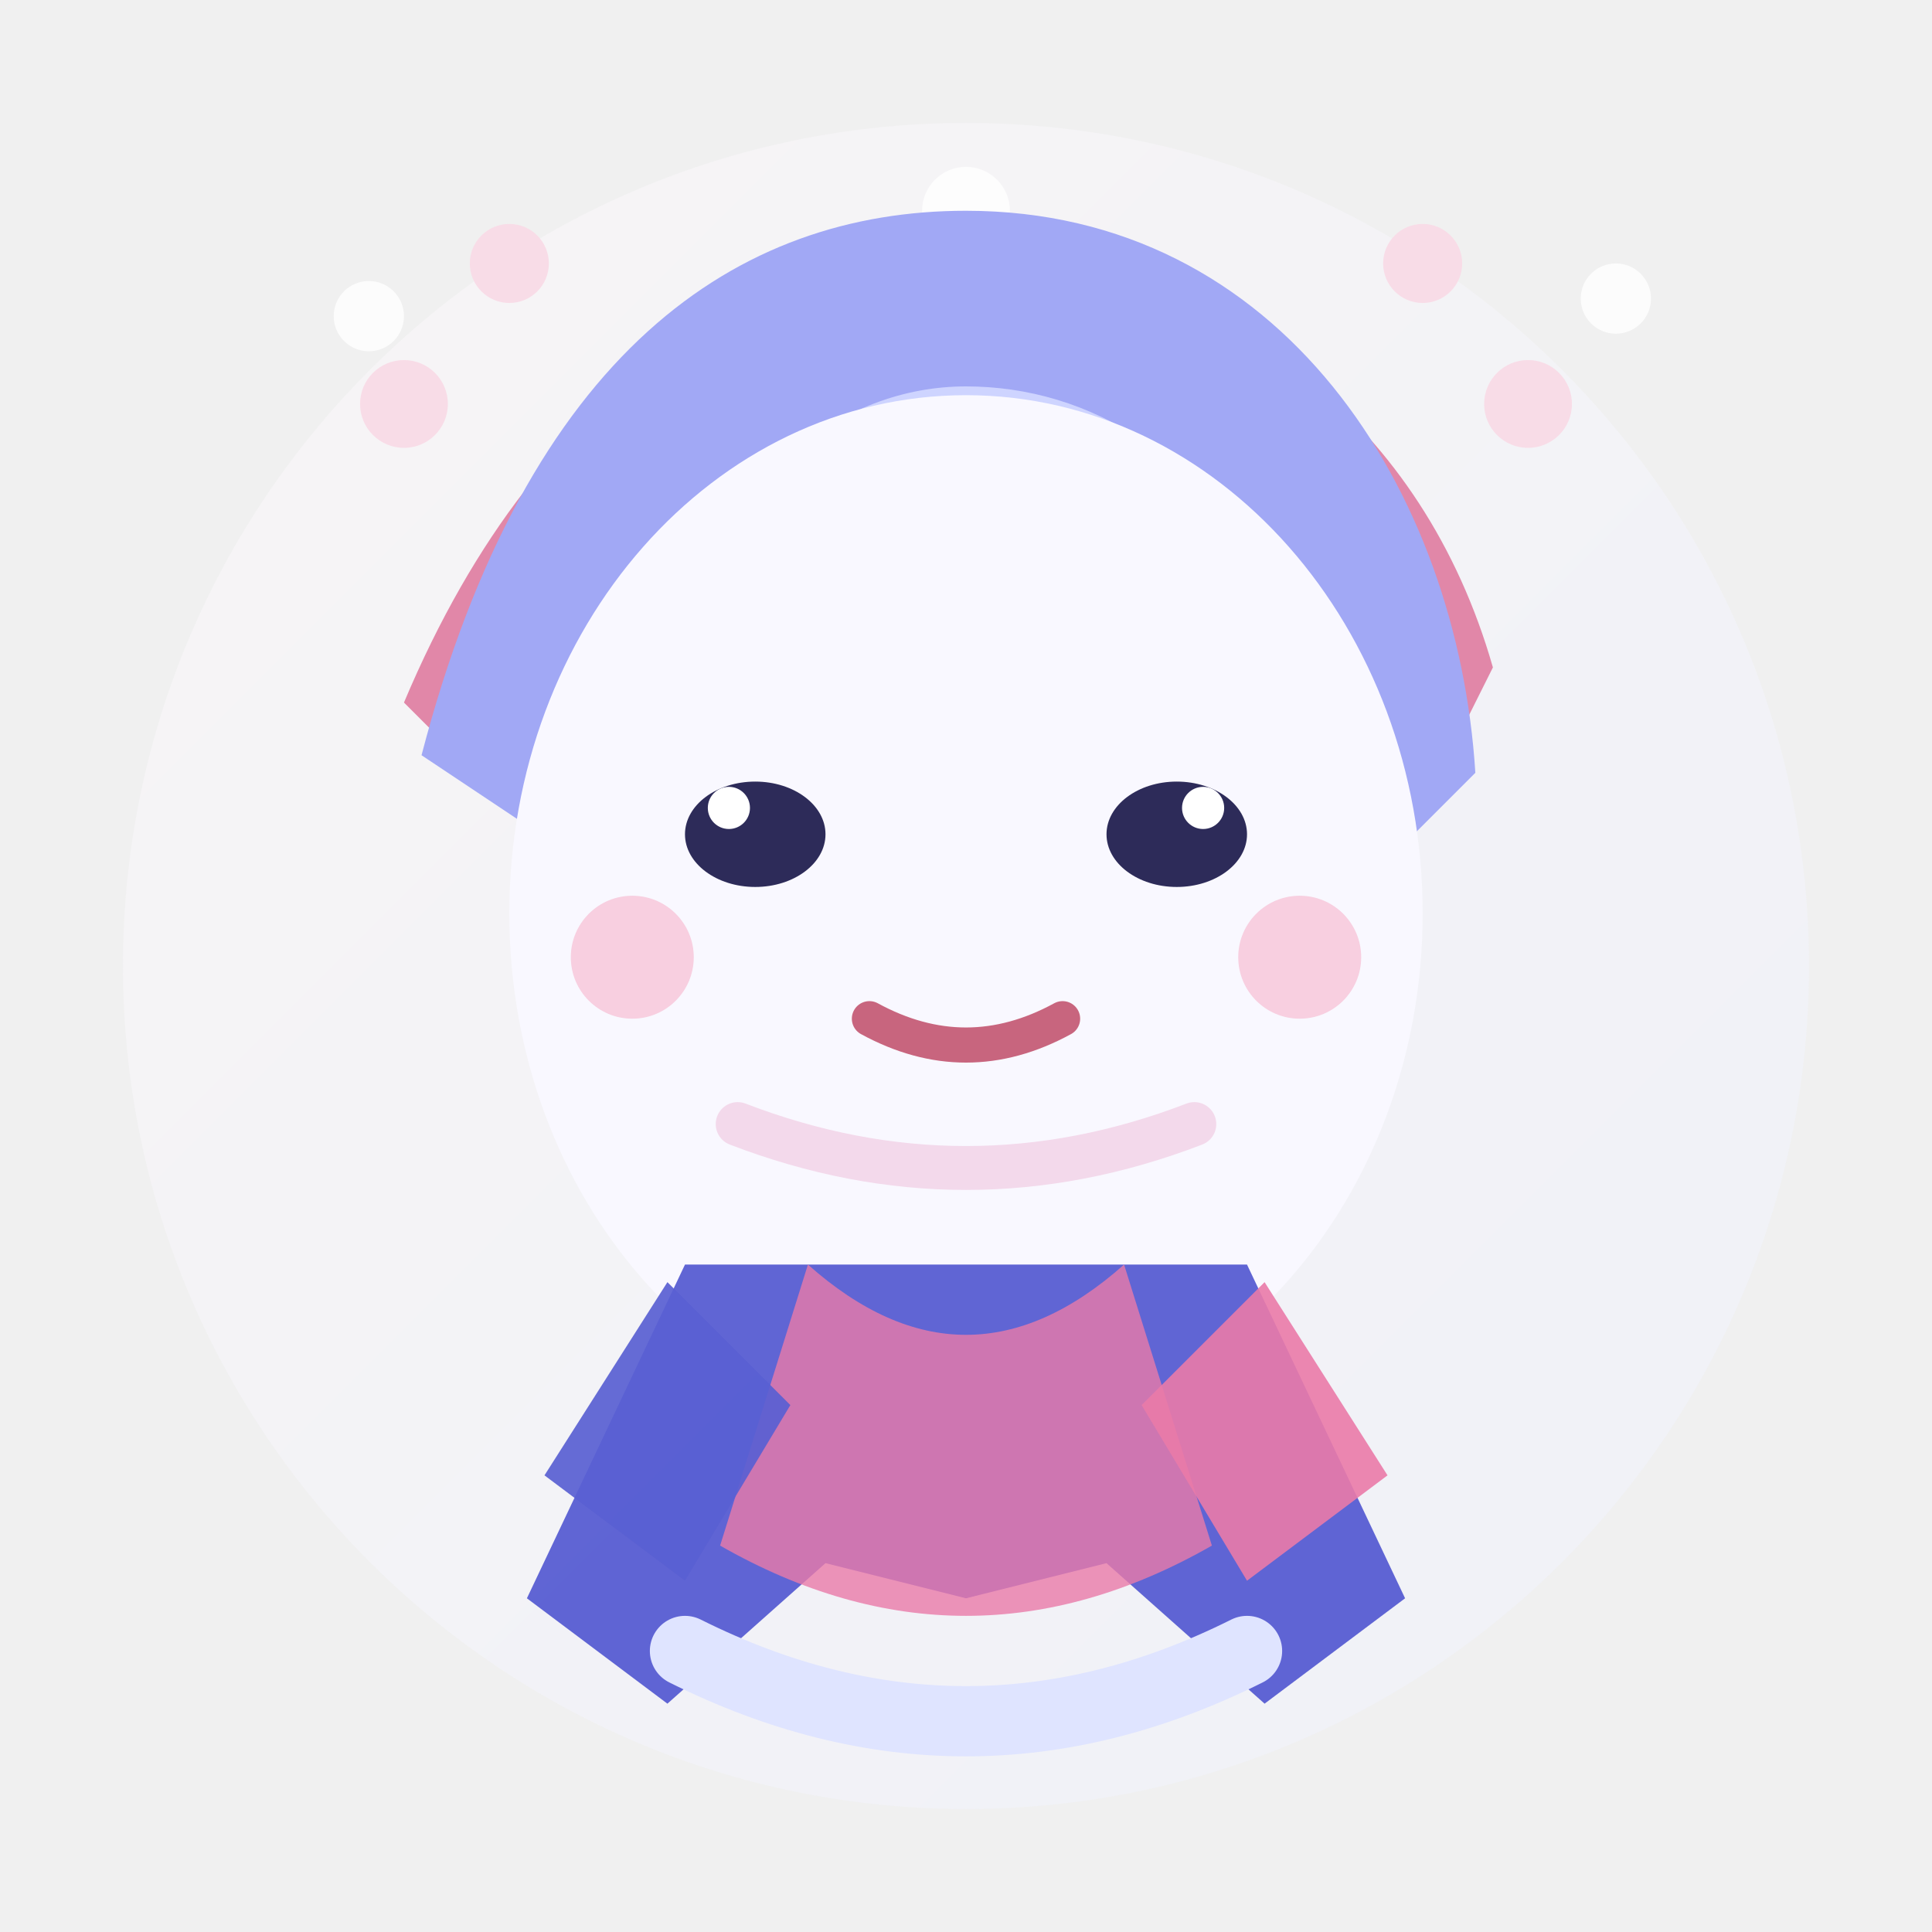
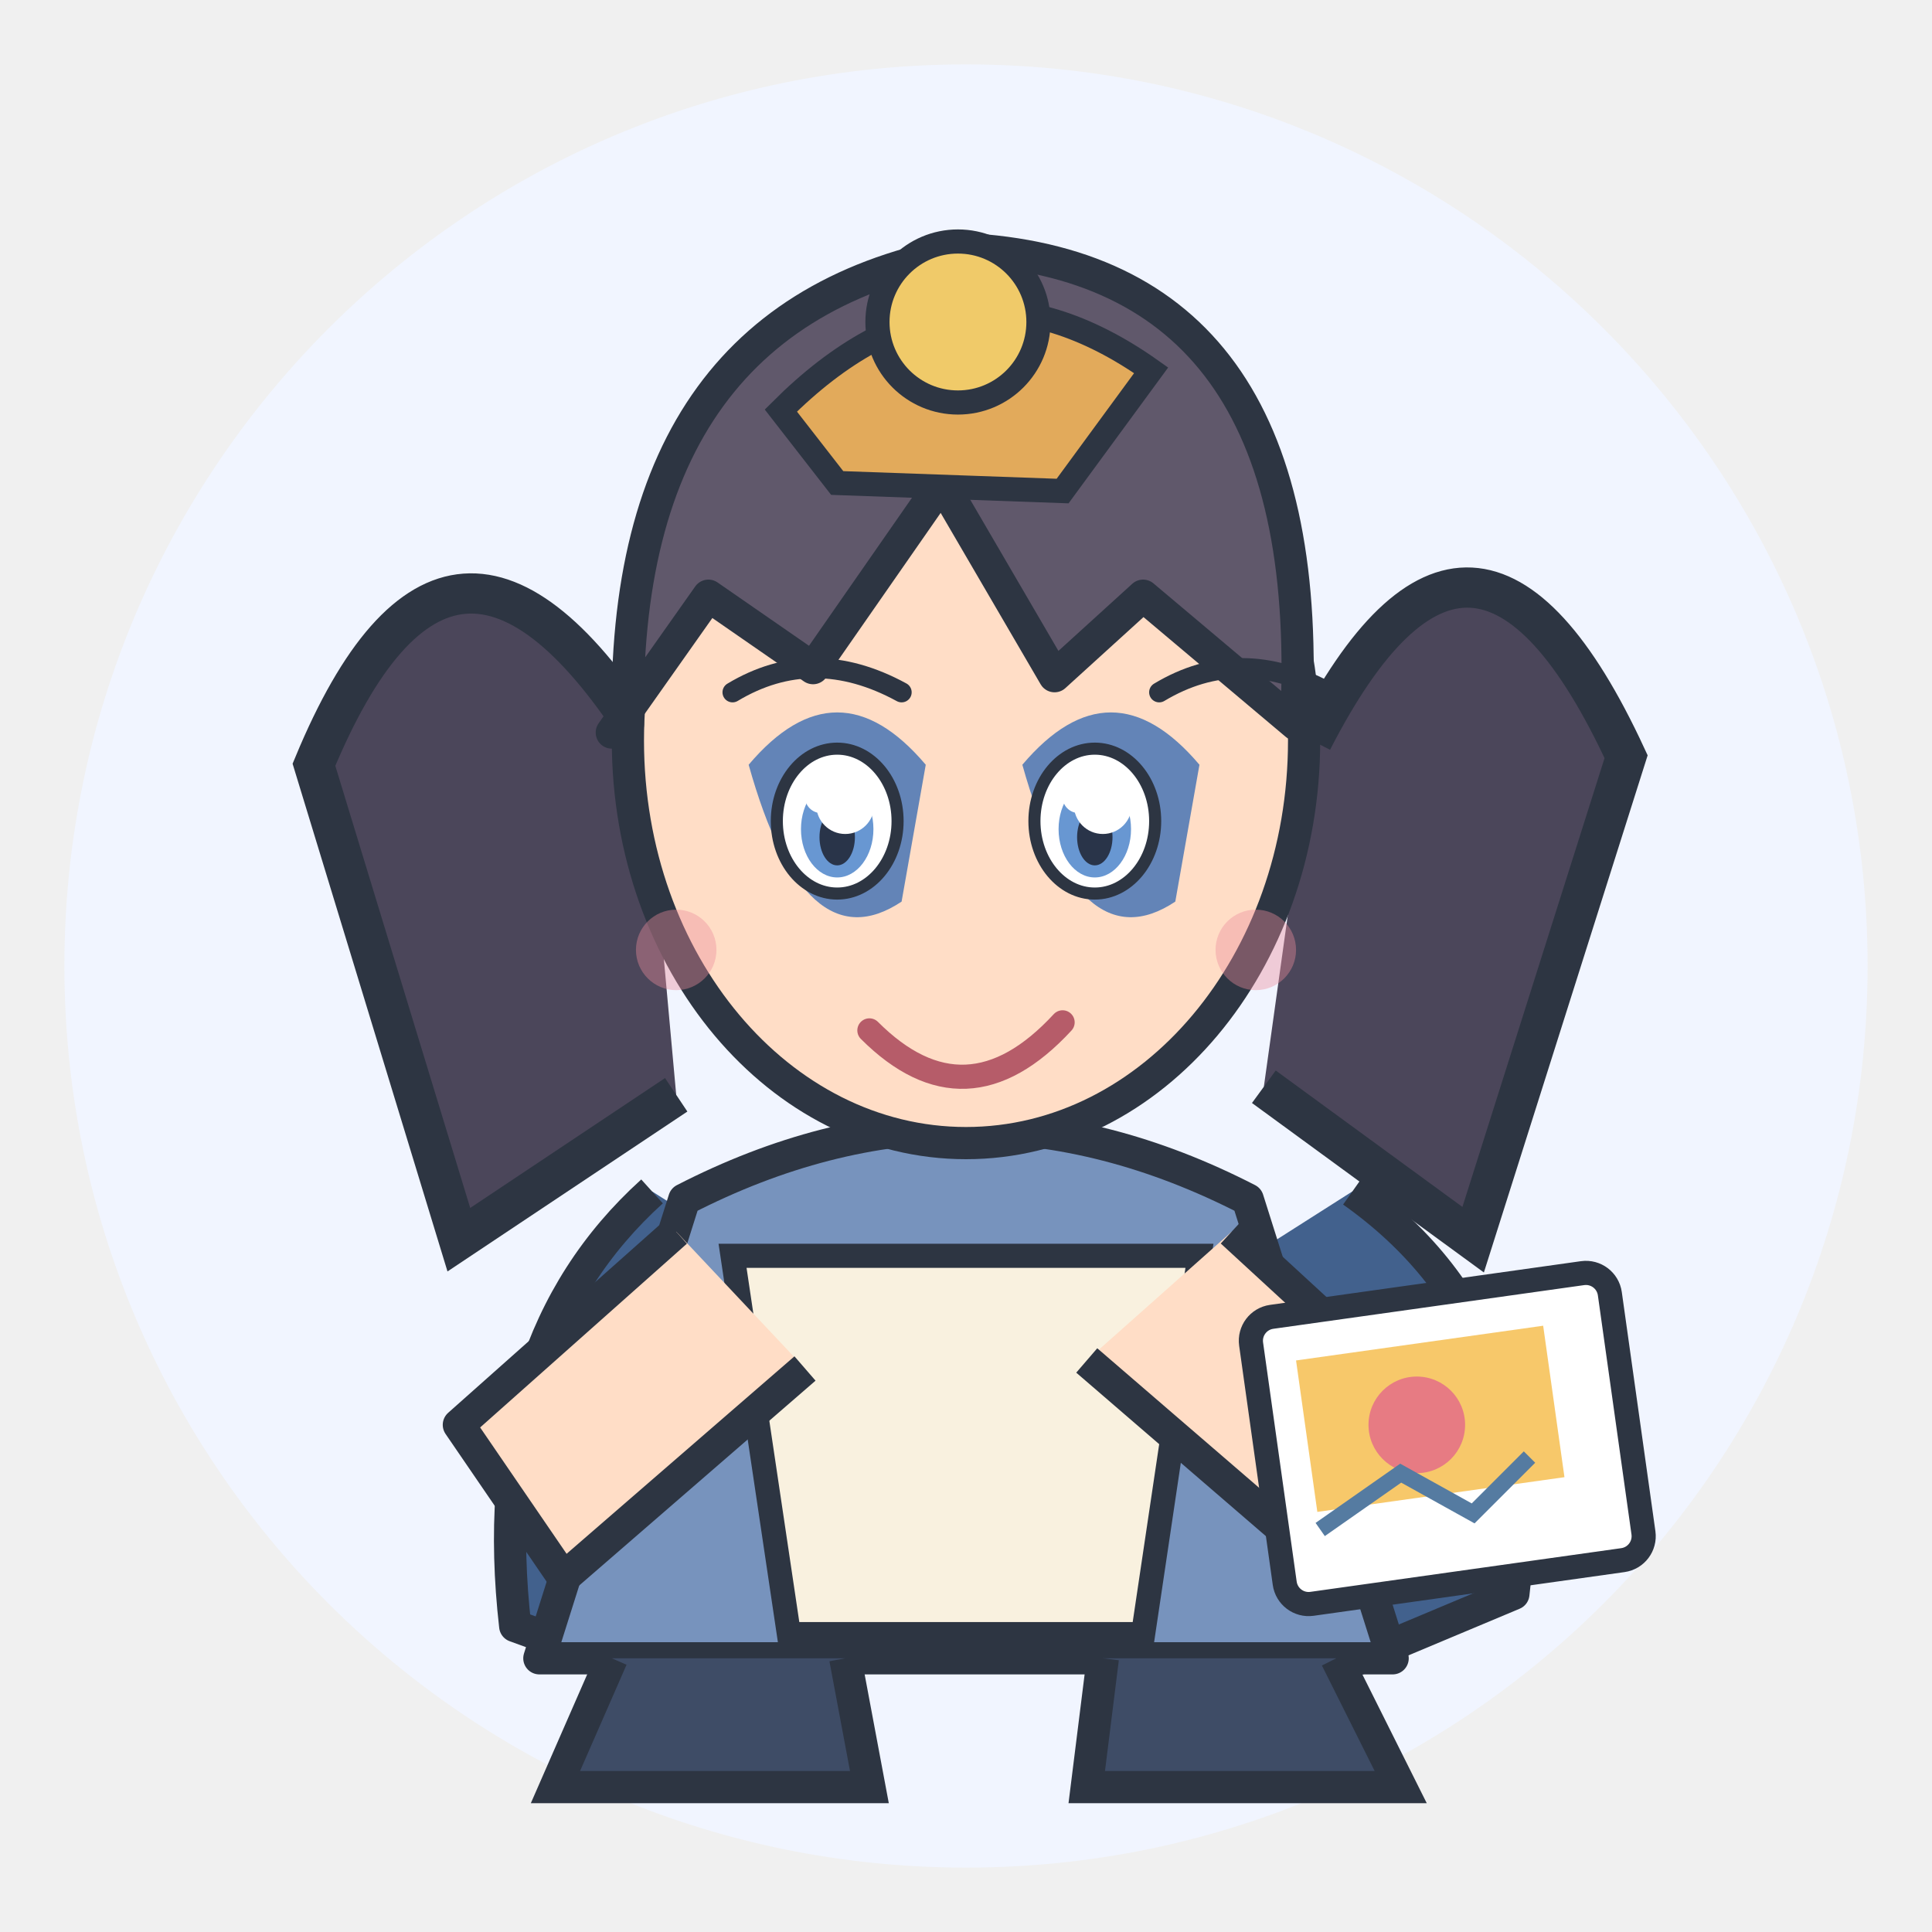
- <svg xmlns="http://www.w3.org/2000/svg" viewBox="0 0 220 220" role="img" aria-label="SWFD personality character">
-   <defs>
-     <linearGradient id="bg-SWFD" x1="0" x2="1" y1="0" y2="1">
-       <stop offset="0" stop-color="#fffafc" />
-       <stop offset="1" stop-color="#eef2ff" />
-     </linearGradient>
-   </defs>
-   <circle cx="110" cy="110" r="96" fill="url(#bg-SWFD)" opacity="0.45" />
-   <g fill="white" opacity="0.8">
-     <circle cx="42" cy="36" r="4" />
-     <circle cx="184" cy="34" r="4" />
-     <circle cx="110" cy="24" r="5" />
-   </g>
-   <path d="M46 80 C62 42 88 28 116 30 C140 32 162 48 170 76 L162 92 L122 100 L110 72 L98 100 L58 92 Z" fill="#e187a8" />
-   <path d="M65 78 C72 58 89 52 110 52 C133 52 148 60 156 82 L144 98 L110 104 L78 98 Z" fill="#f5bfd1" opacity="0.95" />
-   <path d="M48 86 C60 40 84 24 110 24 C146 24 166 56 168 88 L154 102 L124 102 L110 72 L96 102 L66 98 Z" fill="#a1a8f5" />
-   <path d="M72 78 C82 54 96 44 110 44 C124 44 138 52 146 70 L136 90 L110 96 L84 90 Z" fill="#d0d6ff" opacity="0.95" />
-   <ellipse cx="110" cy="104" rx="52" ry="59" fill="#f9f8ff" />
-   <circle cx="72" cy="109" r="7" fill="#f7c4d8" opacity="0.8" />
-   <circle cx="148" cy="109" r="7" fill="#f7c4d8" opacity="0.8" />
-   <ellipse cx="86" cy="95" rx="8" ry="6" fill="#2d2b59" />
-   <ellipse cx="134" cy="95" rx="8" ry="6" fill="#2d2b59" />
-   <circle cx="83" cy="92" r="2.4" fill="#fff" />
-   <circle cx="137" cy="92" r="2.4" fill="#fff" />
-   <path d="M99 116 Q110 122 121 116" fill="none" stroke="#c8657e" stroke-width="4" stroke-linecap="round" />
-   <path d="M84 128 Q110 138 136 128" fill="none" stroke="#f3d9eb" stroke-width="5" stroke-linecap="round" />
-   <path d="M78 144 L60 182 L76 194 L94 178 L110 182 L126 178 L144 194 L160 182 L142 144 Z" fill="#595fd2" opacity="0.96" />
-   <path d="M92 144 Q110 160 128 144 L138 176 Q110 192 82 176 Z" fill="#ea7aa9" opacity="0.8" />
-   <path d="M76 146 L62 168 L78 180 L90 160 Z" fill="#595fd2" opacity="0.92" />
-   <path d="M144 146 L158 168 L142 180 L130 160 Z" fill="#ea7aa9" opacity="0.9" />
-   <g fill="#f9dae6" opacity="0.92">
-     <circle cx="46" cy="46" r="5" />
-     <circle cx="58" cy="30" r="4.5" />
-     <circle cx="174" cy="46" r="5" />
-     <circle cx="162" cy="30" r="4.5" />
-   </g>
-   <path d="M78 188 Q110 204 142 188" fill="none" stroke="#dfe4ff" stroke-width="8" stroke-linecap="round" />
+ <svg xmlns="http://www.w3.org/2000/svg" viewBox="0 0 240 240" role="img" aria-label="Anime fan sharing a photo album">
+   <circle cx="120" cy="120" r="112" fill="#f1f5ff" />
+   <path d="M81 148q-21 19-17 54l33 12 22-42m49-24q24 17 20 50l-31 13-22-42" fill="#42618d" stroke="#2d3542" stroke-width="4" stroke-linejoin="round" />
+   <path d="M85 149q35-18 70 0l18 57H67z" fill="#7793bd" stroke="#2d3542" stroke-width="4" stroke-linejoin="round" />
+   <path d="M91 156h58l-7 47H98z" fill="#f9f1df" stroke="#2d3542" stroke-width="3" />
+   <path d="M84 153l-27 24 13 19 30-26m53-17 25 23-14 18-29-25" fill="#ffddc6" stroke="#2d3542" stroke-width="4" stroke-linejoin="round" />
+   <rect x="155" y="164" width="45" height="36" rx="3" fill="#fff" stroke="#2d3542" stroke-width="3" transform="rotate(-8 155 164)" />
+   <rect x="161" y="169" width="31" height="19" fill="#f7c86a" transform="rotate(-8 161 169)" />
+   <circle cx="176" cy="177" r="6" fill="#e77b83" />
+   <path d="M164 190l10-7 9 5 7-7" fill="none" stroke="#557ba1" stroke-width="2" />
+   <path d="M80 92q-24-38-41 3l18 59 27-18m79-44q20-39 39 2l-19 60-26-19" fill="#4b465a" stroke="#2d3542" stroke-width="5" />
+   <ellipse cx="120" cy="92" rx="42" ry="50" fill="#ffddc6" stroke="#2d3542" stroke-width="4" />
+   <path d="M78 90q-1-52 43-59 43 3 40 59l-19-16-11 10-14-24-16 23-13-9-12 17z" fill="#60586b" stroke="#2d3542" stroke-width="4" stroke-linejoin="round" />
+   <path d="M93 95q11-13 22 0l-3 17q-12 8-19-17m34 0q11-13 22 0l-3 17q-12 8-19-17" fill="#6384b7" />
+   <path d="M91 86q10-6 21 0m32 0q10-6 21 0" fill="none" stroke="#2d3542" stroke-width="2.5" stroke-linecap="round" />
+   <ellipse cx="104" cy="102" rx="7.5" ry="9" fill="#fff" stroke="#2d3542" stroke-width="1.5" />
+   <ellipse cx="136" cy="102" rx="7.5" ry="9" fill="#fff" stroke="#2d3542" stroke-width="1.5" />
+   <ellipse cx="104" cy="103" rx="4.5" ry="6" fill="#6897d2" />
+   <ellipse cx="136" cy="103" rx="4.5" ry="6" fill="#6897d2" />
+   <ellipse cx="104" cy="104" rx="2.2" ry="3.5" fill="#293449" />
+   <ellipse cx="136" cy="104" rx="2.2" ry="3.5" fill="#293449" />
+   <circle cx="102" cy="99" r="2" fill="#fff" />
+   <circle cx="134" cy="99" r="2" fill="#fff" />
+   <circle cx="84" cy="118" r="5" fill="#ec8b9c" opacity=".4" />
+   <circle cx="156" cy="118" r="5" fill="#ec8b9c" opacity=".4" />
+   <circle cx="105" cy="100" r="3.6" fill="#fff" />
+   <circle cx="137" cy="100" r="3.6" fill="#fff" />
+   <path d="M108 128q12 12 24-1" fill="none" stroke="#b65c69" stroke-width="3" stroke-linecap="round" />
+   <path d="M97 51q22-22 46-5l-11 15-28-1z" fill="#e2aa5b" stroke="#2d3542" stroke-width="3" />
+   <circle cx="119" cy="40" r="10" fill="#f0ca69" stroke="#2d3542" stroke-width="3" />
+   <path d="M76 206l-7 16h39l-3-16m61 0 8 16h-39l2-16" fill="#3e4c66" stroke="#2d3542" stroke-width="4" />
</svg>
